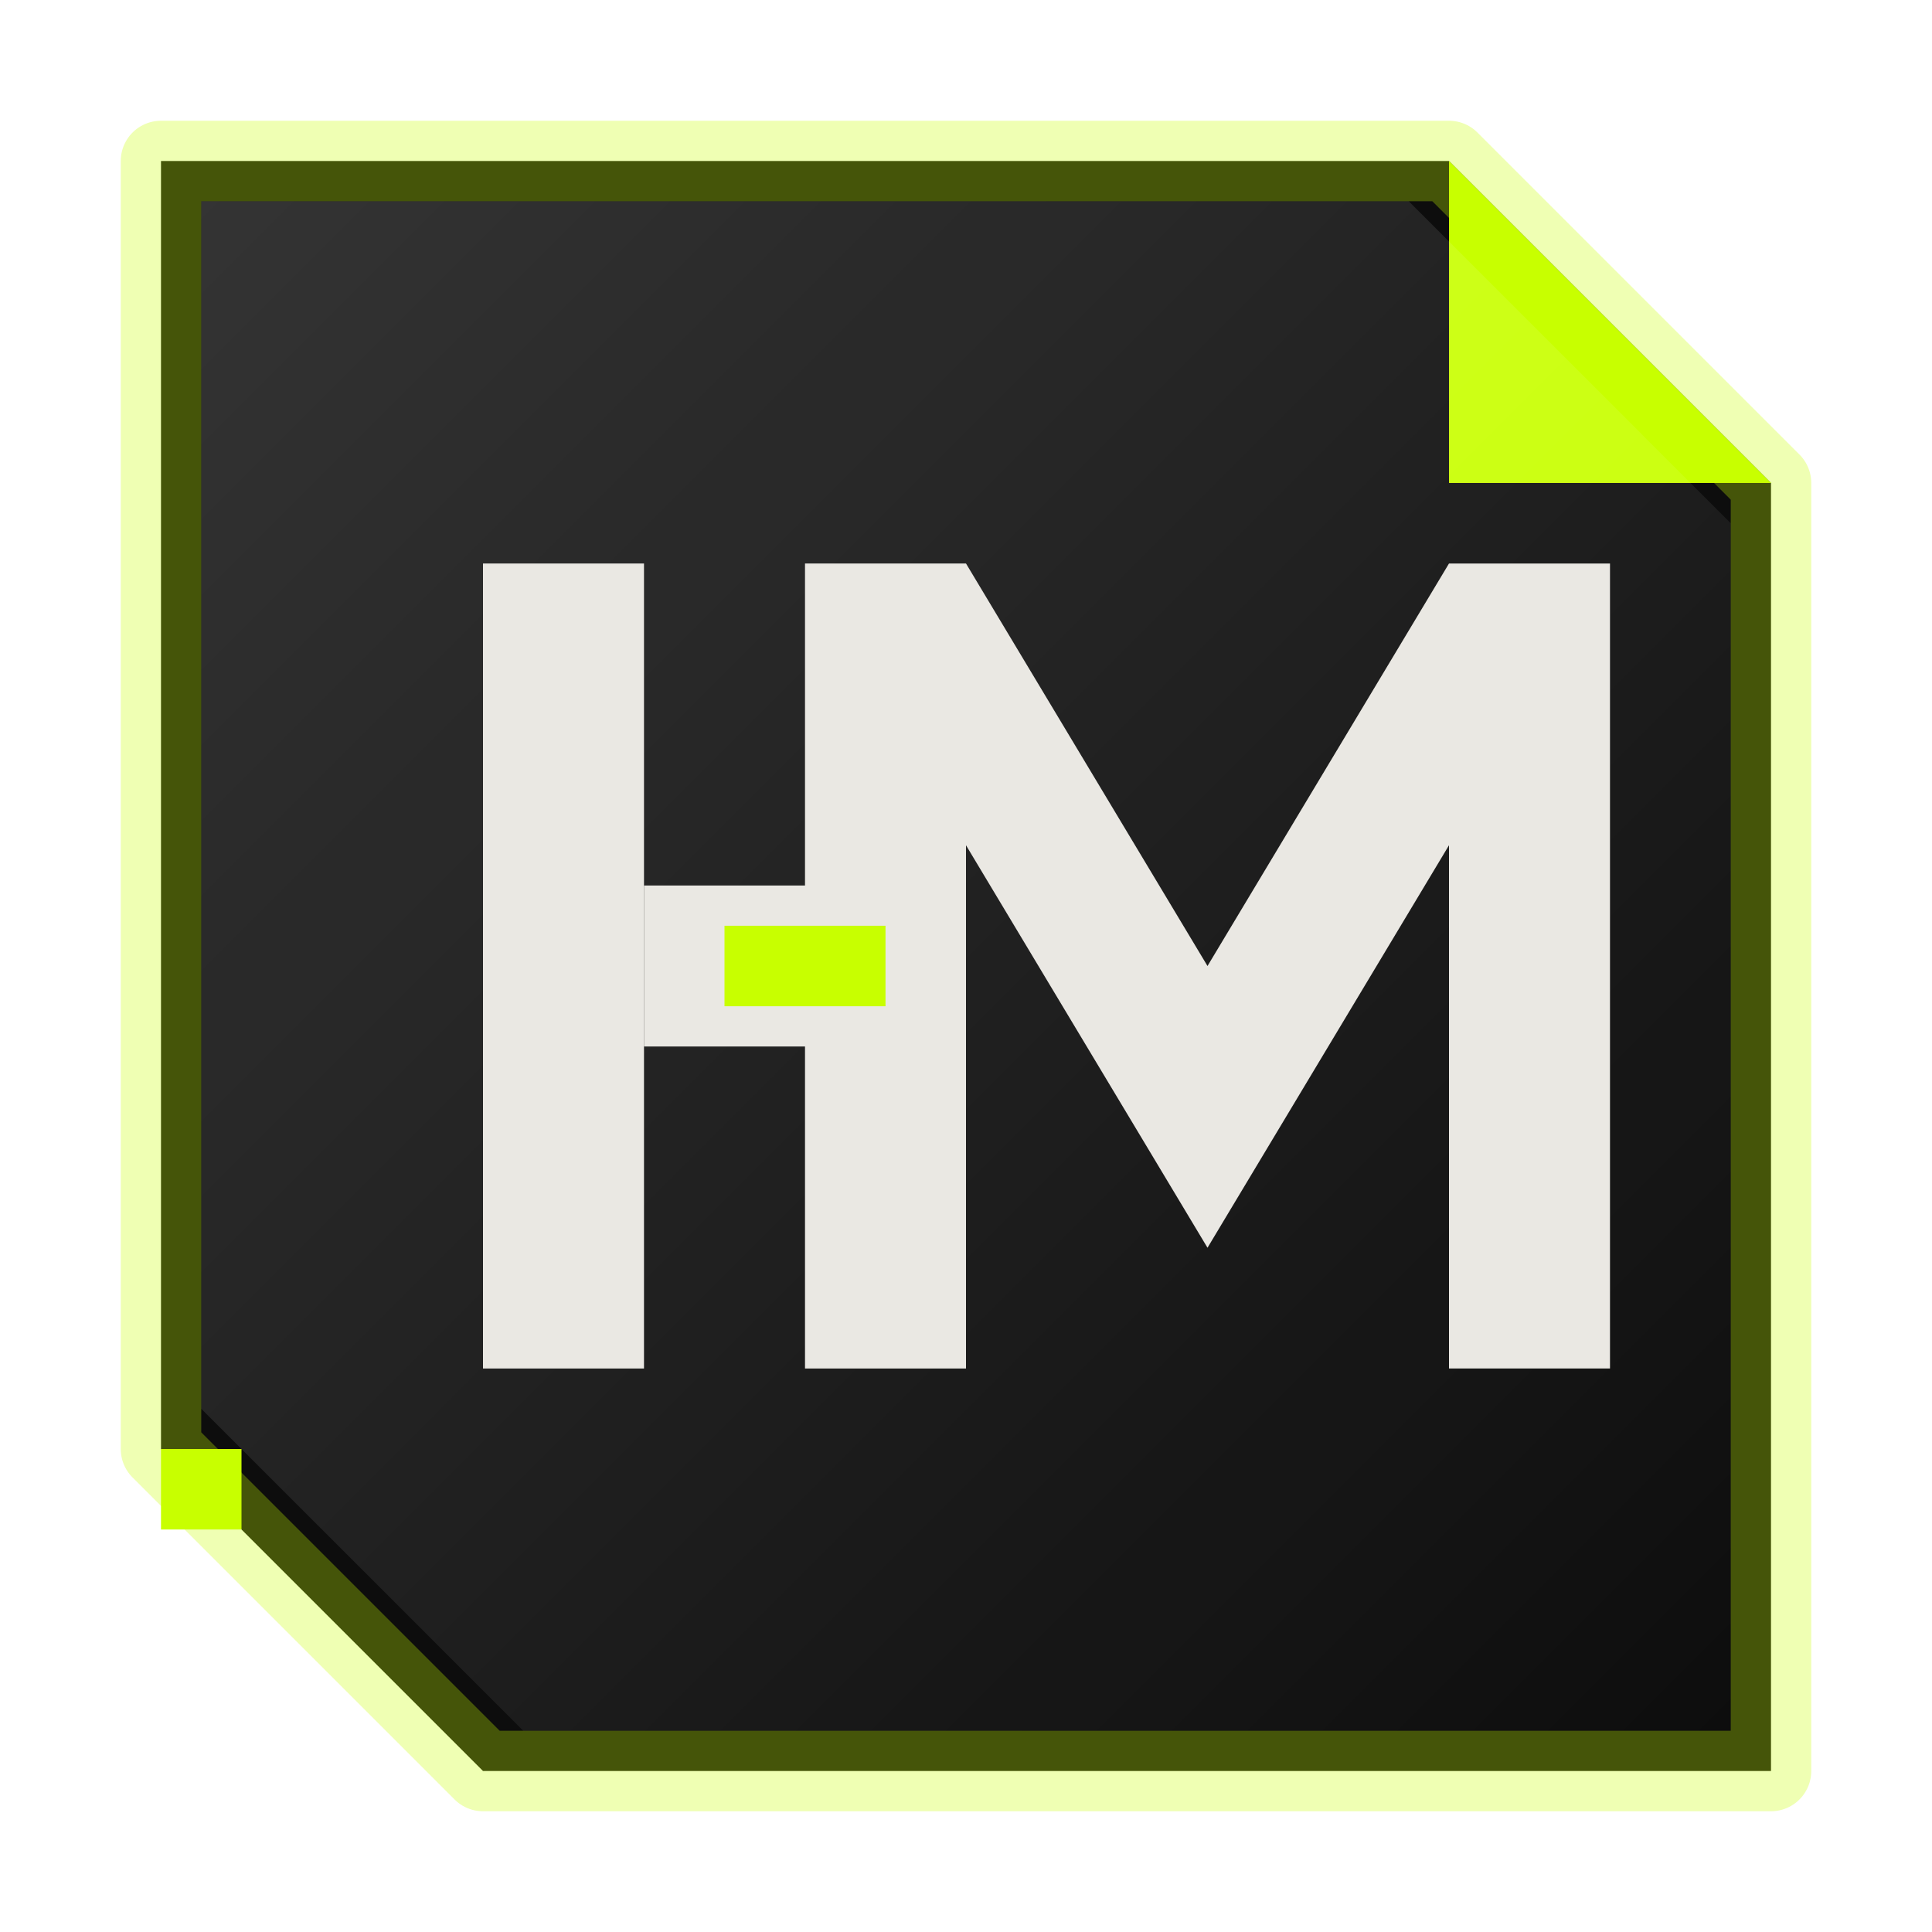
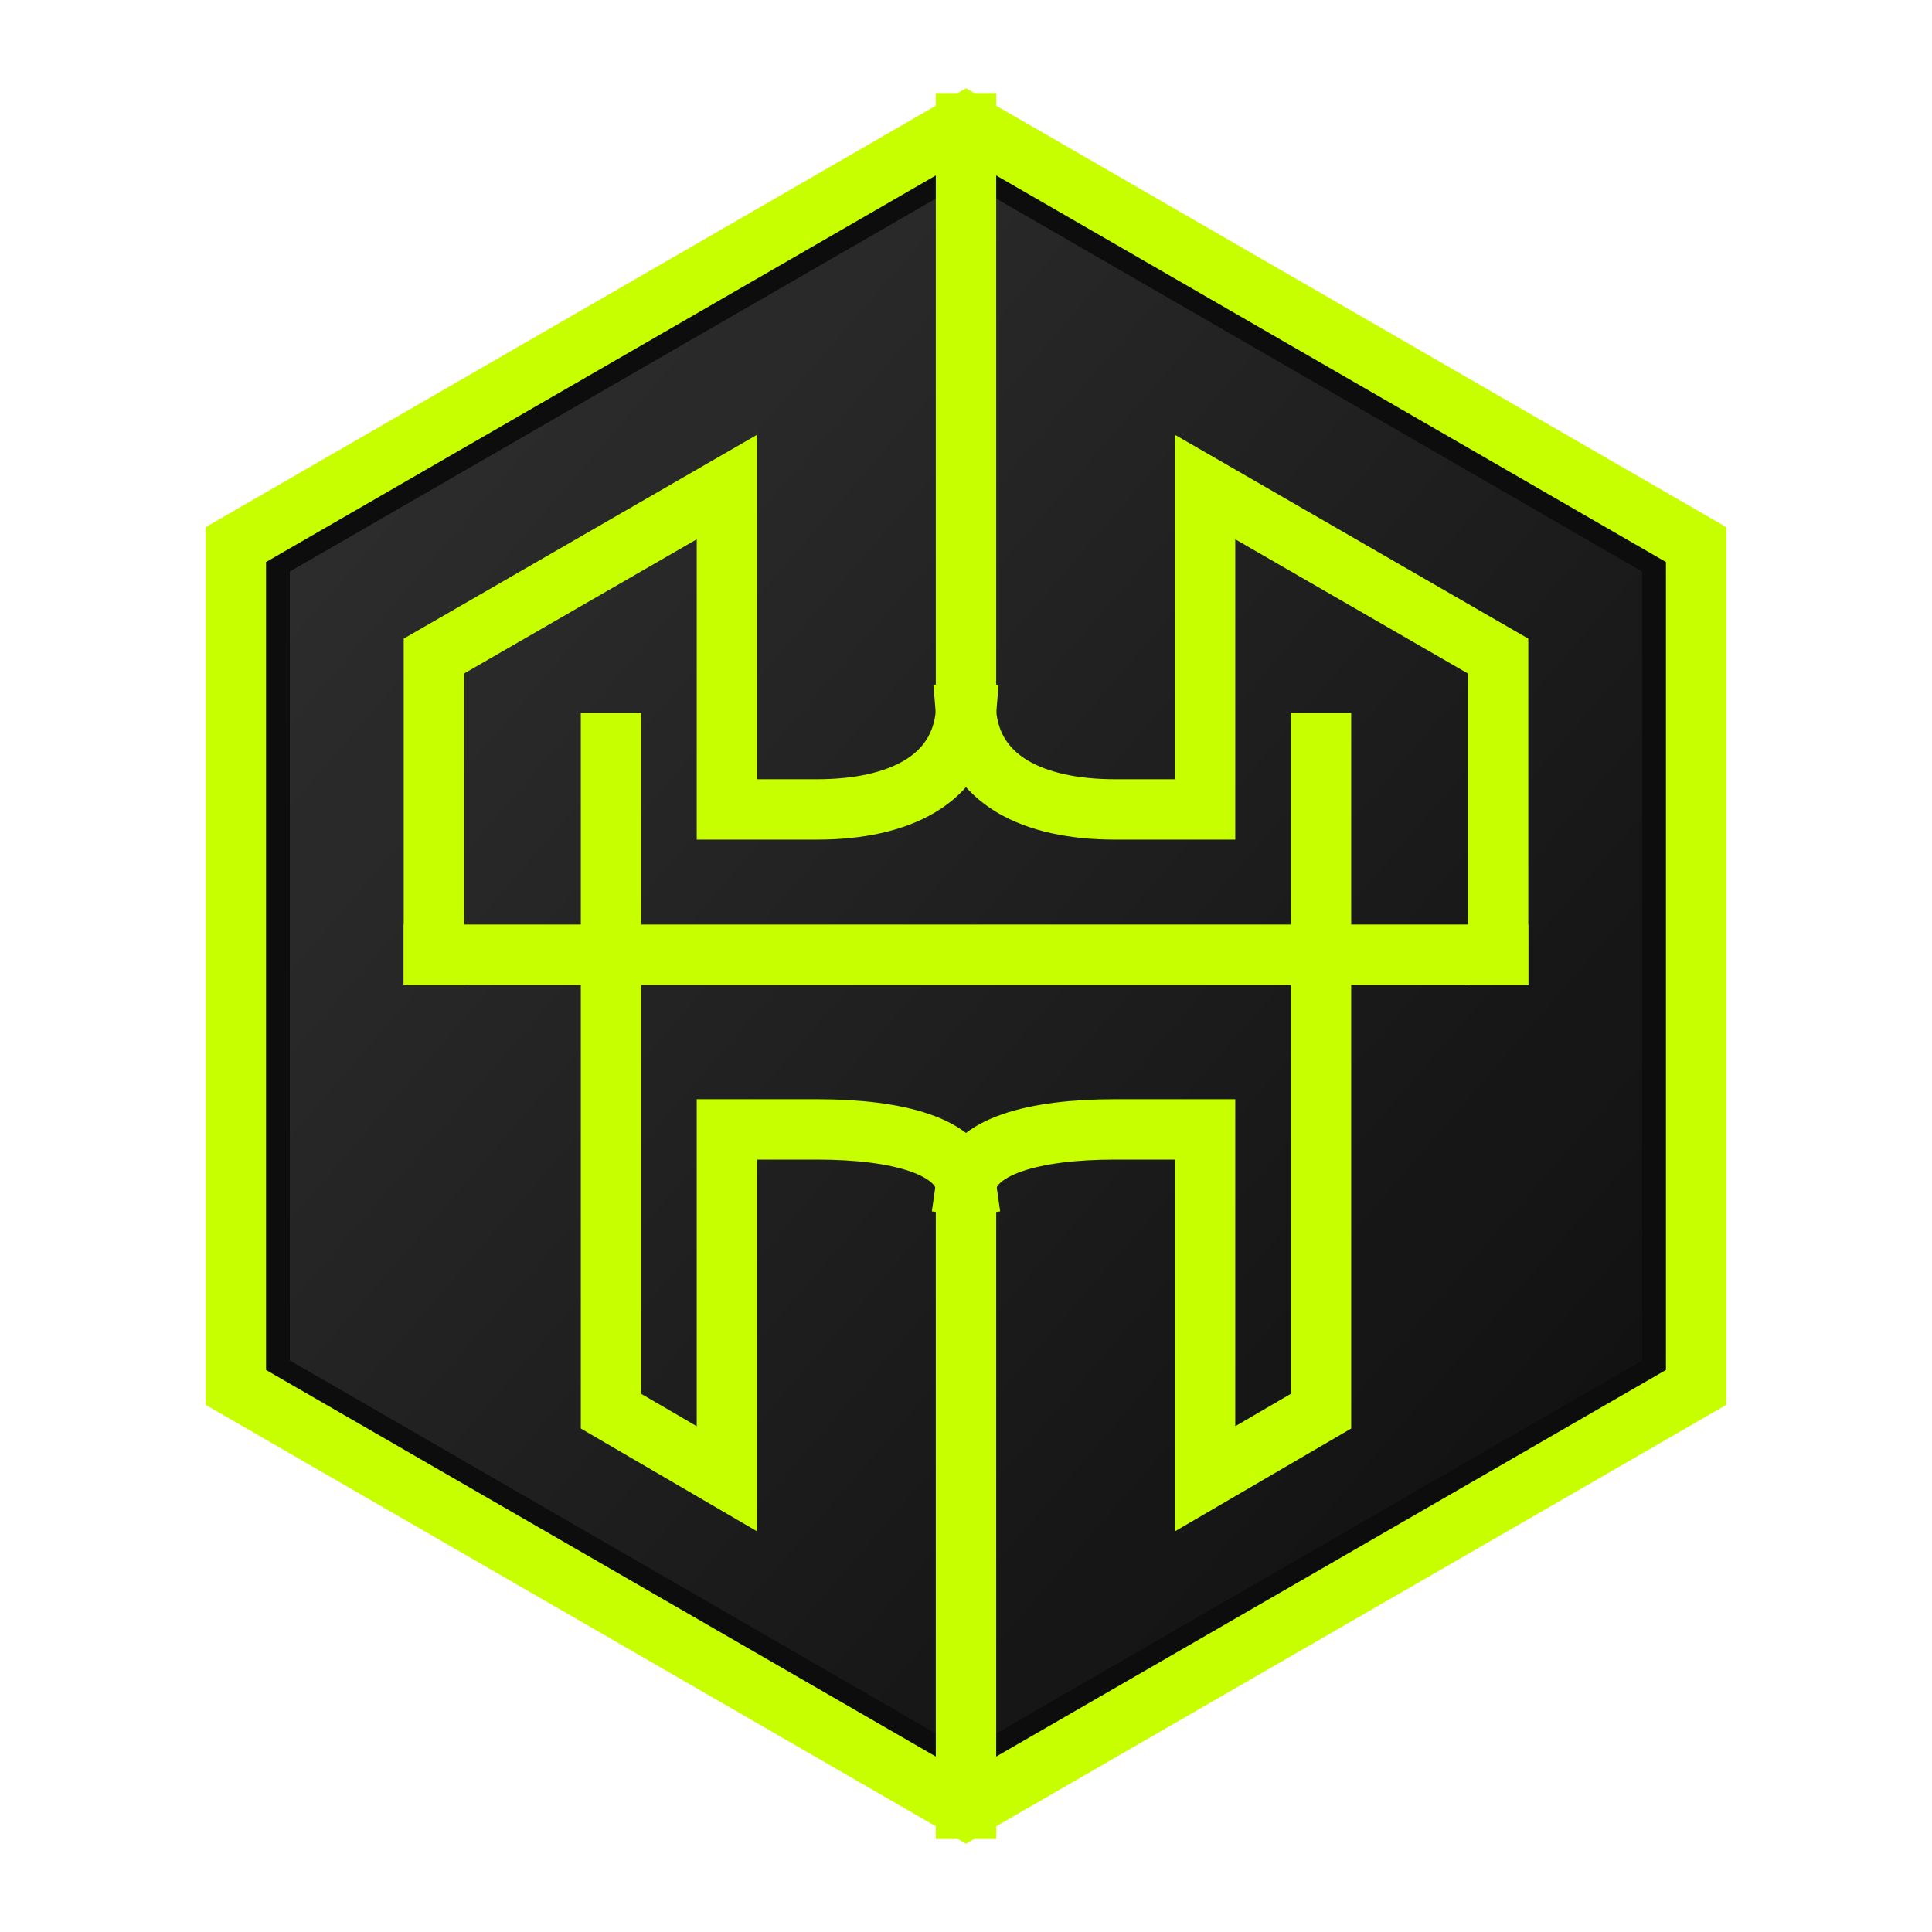
<svg xmlns="http://www.w3.org/2000/svg" viewBox="0 0 48 48" width="48" height="48" fill="none">
  <defs>
    <linearGradient id="hm-sheen" x1="0%" y1="0%" x2="100%" y2="100%">
-       <stop offset="0%" stop-color="#FFFFFF" stop-opacity="0.16" />
+       <stop offset="0%" stop-color="#FFFFFF" stop-opacity="0.15" />
      <stop offset="100%" stop-color="#FFFFFF" stop-opacity="0" />
    </linearGradient>
  </defs>
-   <polygon points="4,4 36,4 44,12 44,44 12,44 4,36" fill="#0D0D0D" stroke="rgba(200,255,0,0.3)" stroke-width="2" stroke-linejoin="round" />
-   <polygon points="36,4 44,12 36,12" fill="#C8FF00" />
-   <polygon points="5,5 35,5 43,13 43,43 13,43 5,35" fill="url(#hm-sheen)" />
-   <path d="M12 14H16V34H12V14Z" fill="#EAE8E3" />
-   <path d="M16 22H24V26H16V22Z" fill="#EAE8E3" />
-   <path d="M20 14H24V34H20V14Z" fill="#EAE8E3" />
-   <path d="M24 14L30 24L36 14H40V34H36V21L30 31L24 21V14Z" fill="#EAE8E3" />
-   <rect x="18" y="23" width="4" height="2" fill="#C8FF00" />
-   <rect x="4" y="36" width="2" height="2" fill="#C8FF00" />
+   <polygon points="24,3.06 42.14,13.53 42.14,34.47 24,44.94 5.86,34.47 5.86,13.53" fill="#0D0D0D" stroke="#C8FF00" stroke-width="1.5" stroke-linejoin="miter" stroke-miterlimit="4" />
+   <polygon points="24,4.5 40.8,14.2 40.8,33.8 24,43.5 7.2,33.8 7.2,14.2" fill="url(#hm-sheen)" />
+   <line x1="24" y1="3.06" x2="24" y2="17.7" stroke="#C8FF00" stroke-width="1.5" stroke-linecap="square" />
+   <line x1="24" y1="29.46" x2="24" y2="44.94" stroke="#C8FF00" stroke-width="1.5" stroke-linecap="square" />
+   <line x1="10.78" y1="23.72" x2="37.22" y2="23.72" stroke="#C8FF00" stroke-width="1.5" stroke-linecap="square" />
+   <path d="M 10.78 23.72 L 10.78 16.3 L 18.06 12.1 L 18.06 20.11 L 20.3 20.11 C 22.32 20.11 23.86 19.38 24 17.7" stroke="#C8FF00" stroke-width="1.5" stroke-linejoin="miter" stroke-linecap="square" fill="none" />
+   <path d="M 37.22 23.72 L 37.22 16.3 L 29.94 12.1 L 29.94 20.11 L 27.7 20.11 C 25.68 20.11 24.14 19.38 24 17.7" stroke="#C8FF00" stroke-width="1.5" stroke-linejoin="miter" stroke-linecap="square" fill="none" />
+   <path d="M 15.18 18.46 L 15.18 35.06 L 18.06 36.74 L 18.06 28.06 L 20.3 28.06 C 22.32 28.06 23.86 28.48 24 29.46" stroke="#C8FF00" stroke-width="1.5" stroke-linejoin="miter" stroke-linecap="square" fill="none" />
+   <path d="M 32.82 18.46 L 32.82 35.06 L 29.94 36.74 L 29.94 28.06 L 27.7 28.06 C 25.68 28.06 24.14 28.48 24 29.46" stroke="#C8FF00" stroke-width="1.5" stroke-linejoin="miter" stroke-linecap="square" fill="none" />
</svg>
